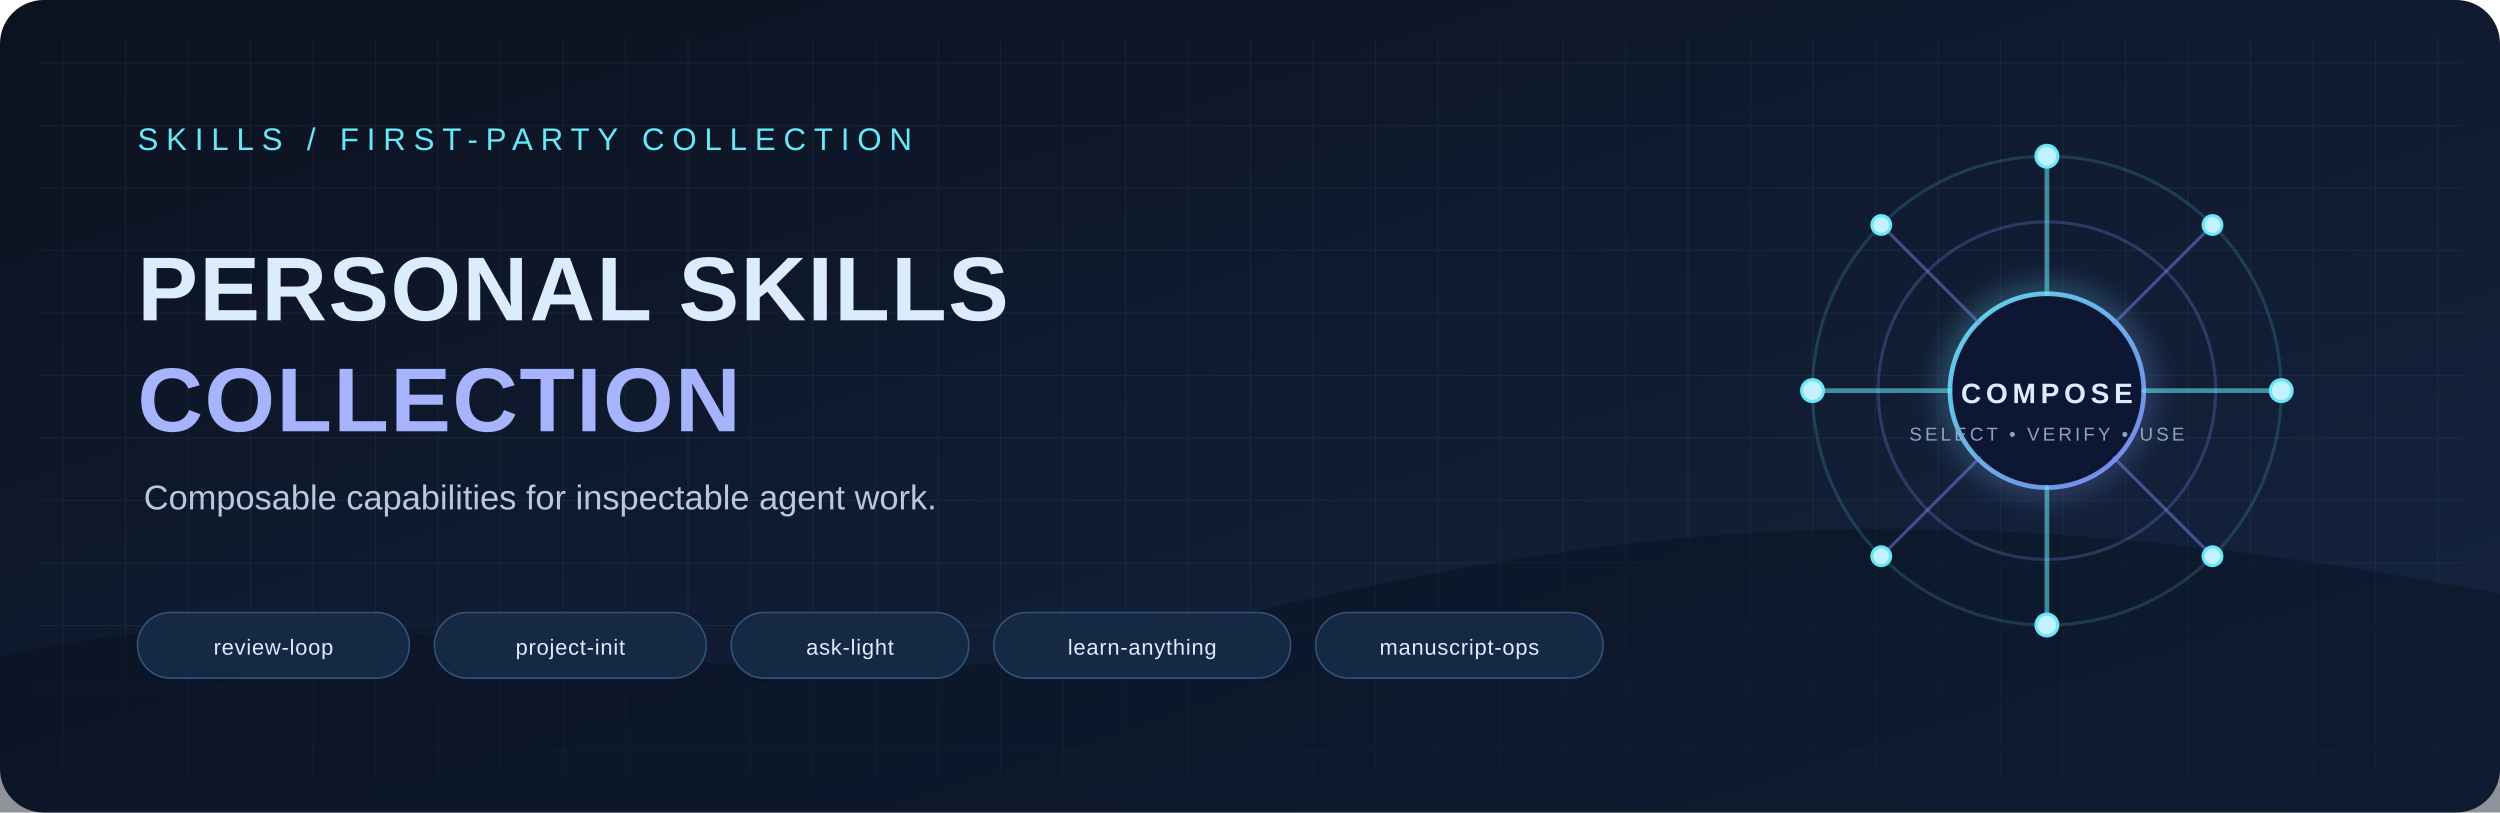
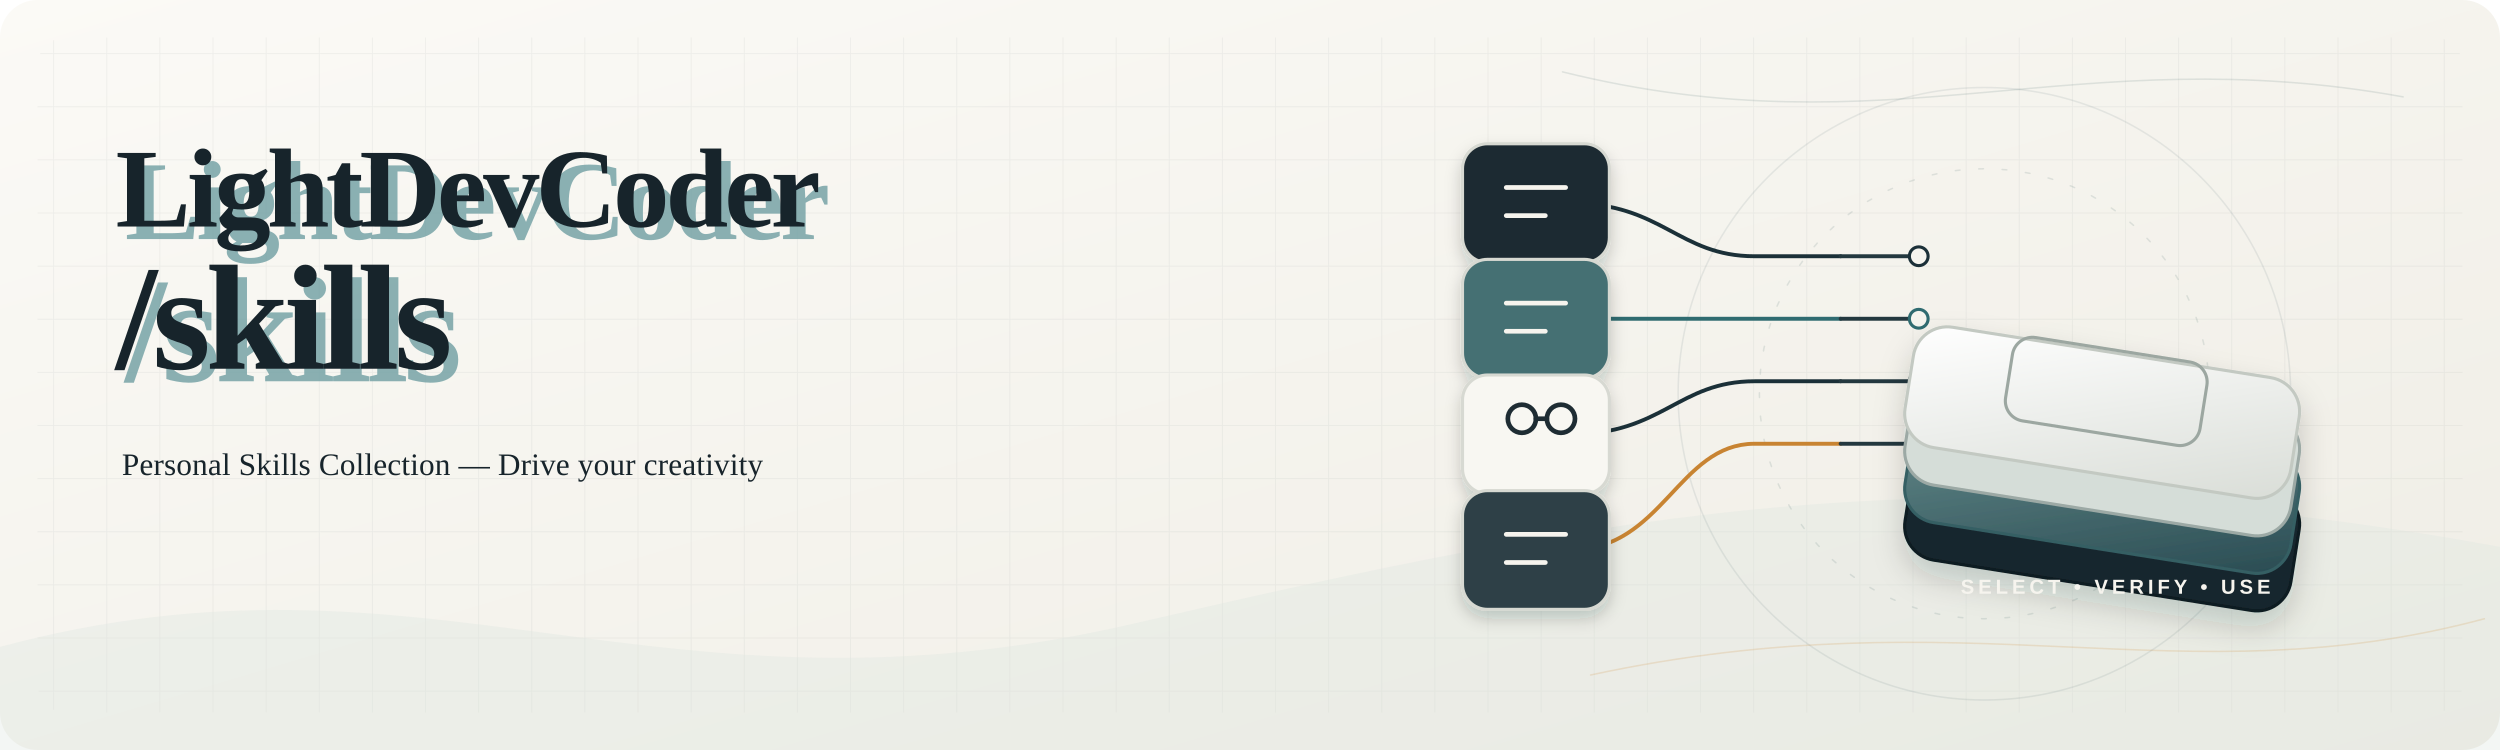
- <svg xmlns="http://www.w3.org/2000/svg" width="1600" height="520" viewBox="0 0 1600 520" role="img" aria-labelledby="title desc">
+ <svg xmlns="http://www.w3.org/2000/svg" width="1600" height="480" viewBox="0 0 1600 480" role="img" aria-labelledby="title desc">
  <defs>
-     <linearGradient id="background" x1="0" y1="0" x2="1" y2="1">
-       <stop offset="0" stop-color="#0b1220" />
-       <stop offset="0.55" stop-color="#111c32" />
-       <stop offset="1" stop-color="#152542" />
+     <linearGradient id="paper" x1="0" y1="0" x2="1" y2="1">
+       <stop offset="0" stop-color="#fbfaf6" />
+       <stop offset="1" stop-color="#efede5" />
    </linearGradient>
-     <linearGradient id="glow" x1="0" y1="0" x2="1" y2="1">
-       <stop offset="0" stop-color="#67e8f9" stop-opacity="0.9" />
-       <stop offset="1" stop-color="#818cf8" stop-opacity="0.9" />
+     <linearGradient id="stackTop" x1="0" y1="0" x2="1" y2="1">
+       <stop offset="0" stop-color="#ffffff" />
+       <stop offset="1" stop-color="#d9ddd7" />
    </linearGradient>
-     <pattern id="grid" width="40" height="40" patternUnits="userSpaceOnUse">
-       <path d="M 40 0 L 0 0 0 40" fill="none" stroke="#b9d8ff" stroke-opacity="0.07" />
+     <linearGradient id="stackTeal" x1="0" y1="0" x2="1" y2="1">
+       <stop offset="0" stop-color="#6a9090" />
+       <stop offset="1" stop-color="#294b52" />
+     </linearGradient>
+     <pattern id="microGrid" width="34" height="34" patternUnits="userSpaceOnUse">
+       <path d="M34 0H0V34" fill="none" stroke="#22343a" stroke-opacity=".055" />
    </pattern>
-     <filter id="softGlow" x="-50%" y="-50%" width="200%" height="200%">
-       <feGaussianBlur stdDeviation="10" result="blur" />
-       <feMerge>
-         <feMergeNode in="blur" />
-         <feMergeNode in="SourceGraphic" />
-       </feMerge>
+     <filter id="shadow" x="-30%" y="-30%" width="160%" height="180%">
+       <feDropShadow dx="0" dy="10" stdDeviation="10" flood-color="#14232b" flood-opacity=".18" />
+     </filter>
+     <filter id="smallShadow" x="-30%" y="-30%" width="160%" height="180%">
+       <feDropShadow dx="0" dy="5" stdDeviation="5" flood-color="#14232b" flood-opacity=".2" />
    </filter>
  </defs>
-   <rect width="1600" height="520" rx="28" fill="url(#background)" />
-   <rect x="24" y="24" width="1552" height="472" rx="20" fill="url(#grid)" />
-   <path d="M0 420 C260 360 460 470 720 410 S1180 300 1600 380 V520 H0 Z" fill="#08101d" fill-opacity="0.45" />
-   <circle cx="1310" cy="250" r="150" fill="none" stroke="#67e8f9" stroke-opacity="0.16" stroke-width="2" />
-   <circle cx="1310" cy="250" r="108" fill="none" stroke="#818cf8" stroke-opacity="0.25" stroke-width="2" />
-   <circle cx="1310" cy="250" r="62" fill="#0d1930" stroke="url(#glow)" stroke-width="3" filter="url(#softGlow)" />
+   <rect width="1600" height="480" rx="24" fill="url(#paper)" />
+   <rect x="24" y="24" width="1552" height="432" rx="18" fill="url(#microGrid)" />
+   <path d="M0 414C275 340 420 470 726 399S1250 286 1600 350V480H0Z" fill="#dde5df" fill-opacity=".35" />
  <g fill="none" stroke-linecap="round">
-     <path d="M1310 100 V188 M1310 312 V400 M1160 250 H1248 M1372 250 H1460" stroke="#67e8f9" stroke-opacity="0.55" stroke-width="3" />
-     <path d="M1204 144 L1267 207 M1353 293 L1416 356 M1416 144 L1353 207 M1267 293 L1204 356" stroke="#818cf8" stroke-opacity="0.45" stroke-width="2" />
+     <path d="M1000 46C1210 98 1328 24 1538 62" stroke="#294b52" stroke-opacity=".12" />
+     <path d="M1018 432C1260 380 1396 448 1590 396" stroke="#d08b35" stroke-opacity=".18" />
+     <circle cx="1270" cy="252" r="196" stroke="#294b52" stroke-opacity=".09" />
+     <circle cx="1270" cy="252" r="144" stroke="#294b52" stroke-opacity=".12" stroke-dasharray="3 12" />
  </g>
-   <g fill="#c4f1ff" stroke="#67e8f9" stroke-width="2">
-     <circle cx="1310" cy="100" r="7" />
-     <circle cx="1310" cy="400" r="7" />
-     <circle cx="1160" cy="250" r="7" />
-     <circle cx="1460" cy="250" r="7" />
-     <circle cx="1204" cy="144" r="6" />
-     <circle cx="1416" cy="356" r="6" />
-     <circle cx="1416" cy="144" r="6" />
-     <circle cx="1204" cy="356" r="6" />
+   <g font-family="'Anthropic Serif', Georgia, 'Times New Roman', serif" fill="#17242b">
+     <g transform="translate(6 8)" fill="#72a0a3" fill-opacity=".82">
+       <text x="74" y="145" font-size="72" font-weight="600" letter-spacing="-2.4">LightDevCoder</text>
+       <text x="74" y="236" font-size="96" font-weight="600" letter-spacing="-3.2">/skills</text>
+     </g>
+     <text x="74" y="145" font-size="72" font-weight="600" letter-spacing="-2.4">LightDevCoder</text>
+     <text x="74" y="236" font-size="96" font-weight="600" letter-spacing="-3.2">/skills</text>
+     <text x="78" y="304" font-size="20" font-weight="400" letter-spacing=".1">Personal Skills Collection — Drive your creativity</text>
  </g>
-   <g font-family="Segoe UI, Arial, sans-serif" fill="#dcecff">
-     <text x="88" y="96" font-size="20" letter-spacing="5" fill="#67e8f9">SKILLS / FIRST-PARTY COLLECTION</text>
-     <text x="88" y="205" font-size="58" font-weight="700" letter-spacing="1">PERSONAL SKILLS</text>
-     <text x="88" y="276" font-size="58" font-weight="700" letter-spacing="1" fill="#a5b4fc">COLLECTION</text>
-     <text x="92" y="326" font-size="22" fill="#b7c8df">Composable capabilities for inspectable agent work.</text>
-     <text x="1310" y="258" text-anchor="middle" font-size="18" font-weight="700" letter-spacing="3">COMPOSE</text>
-     <text x="1310" y="282" text-anchor="middle" font-size="12" letter-spacing="2" fill="#8ca4c2">SELECT • VERIFY • USE</text>
+   <g fill="none" stroke-linecap="round" stroke-linejoin="round">
+     <path d="M1005 130C1064 130 1074 164 1123 164H1178" stroke="#1b3038" stroke-width="2.5" />
+     <path d="M1005 204C1064 204 1074 204 1123 204H1178" stroke="#2f6b70" stroke-width="2.5" />
+     <path d="M1005 278C1064 278 1074 244 1123 244H1178" stroke="#1b3038" stroke-width="2.5" />
+     <path d="M1005 352C1064 352 1074 284 1123 284H1178" stroke="#c88432" stroke-width="2.5" />
+     <path d="M1178 164H1228M1178 204H1228M1178 244H1228M1178 284H1228" stroke="#23383f" stroke-width="2.5" />
  </g>
-   <g font-family="Segoe UI, Arial, sans-serif" font-size="14" letter-spacing="0.5">
-     <g transform="translate(88 392)">
-       <rect width="174" height="42" rx="21" fill="#152944" stroke="#31547c" />
-       <text x="87" y="27" text-anchor="middle" fill="#dcecff">review-loop</text>
-     </g>
-     <g transform="translate(278 392)">
-       <rect width="174" height="42" rx="21" fill="#152944" stroke="#31547c" />
-       <text x="87" y="27" text-anchor="middle" fill="#dcecff">project-init</text>
-     </g>
-     <g transform="translate(468 392)">
-       <rect width="152" height="42" rx="21" fill="#152944" stroke="#31547c" />
-       <text x="76" y="27" text-anchor="middle" fill="#dcecff">ask-light</text>
-     </g>
-     <g transform="translate(636 392)">
-       <rect width="190" height="42" rx="21" fill="#152944" stroke="#31547c" />
-       <text x="95" y="27" text-anchor="middle" fill="#dcecff">learn-anything</text>
-     </g>
-     <g transform="translate(842 392)">
-       <rect width="184" height="42" rx="21" fill="#152944" stroke="#31547c" />
-       <text x="92" y="27" text-anchor="middle" fill="#dcecff">manuscript-ops</text>
-     </g>
+   <g fill="#f5f4ee" stroke-width="2">
+     <circle cx="1005" cy="130" r="6" stroke="#1b3038" />
+     <circle cx="1005" cy="204" r="6" stroke="#2f6b70" />
+     <circle cx="1005" cy="278" r="6" stroke="#1b3038" />
+     <circle cx="1005" cy="352" r="6" stroke="#c88432" />
+     <circle cx="1228" cy="164" r="6" stroke="#1b3038" />
+     <circle cx="1228" cy="204" r="6" stroke="#2f6b70" />
+     <circle cx="1228" cy="244" r="6" stroke="#1b3038" />
+     <circle cx="1228" cy="284" r="6" stroke="#c88432" />
+   </g>
+   <g filter="url(#smallShadow)" stroke="#d7d9d2" stroke-width="2">
+     <rect x="936" y="92" width="94" height="76" rx="16" fill="#1e2c33" />
+     <rect x="936" y="166" width="94" height="76" rx="16" fill="#456f73" />
+     <rect x="936" y="240" width="94" height="76" rx="16" fill="#f8f7f2" />
+     <rect x="936" y="314" width="94" height="76" rx="16" fill="#2d4147" />
+   </g>
+   <g fill="none" stroke-linecap="round" stroke-linejoin="round" stroke-width="3">
+     <path d="M964 120h38M964 138h25" stroke="#f6f4ee" />
+     <path d="M964 194h38M964 212h25" stroke="#f6f4ee" />
+     <circle cx="974" cy="268" r="9" stroke="#1e2c33" />
+     <circle cx="999" cy="268" r="9" stroke="#1e2c33" />
+     <path d="M983 268h7" stroke="#1e2c33" />
+     <path d="M964 342h38M964 360h25" stroke="#f6f4ee" />
+   </g>
+   <g filter="url(#shadow)">
+     <rect x="1228" y="278" width="250" height="78" rx="22" transform="rotate(9 1228 278)" fill="#17262d" stroke="#0e1a20" stroke-width="2" />
+     <rect x="1228" y="254" width="250" height="78" rx="22" transform="rotate(9 1228 254)" fill="url(#stackTeal)" stroke="#345e64" stroke-width="2" />
+     <rect x="1228" y="230" width="250" height="78" rx="22" transform="rotate(9 1228 230)" fill="#d5ddd8" stroke="#9ca9a5" stroke-width="2" />
+     <rect x="1228" y="206" width="250" height="78" rx="22" transform="rotate(9 1228 206)" fill="url(#stackTop)" stroke="#c3c9c2" stroke-width="2" />
+     <rect x="1290" y="214" width="126" height="54" rx="13" transform="rotate(9 1290 214)" fill="none" stroke="#9ca7a1" stroke-width="2" />
+   </g>
+   <g font-family="'Segoe UI', Arial, sans-serif" fill="#f6f4ee">
+     <text x="1354" y="380" text-anchor="middle" font-size="13" font-weight="600" letter-spacing="2.5">SELECT • VERIFY • USE</text>
  </g>
</svg>
